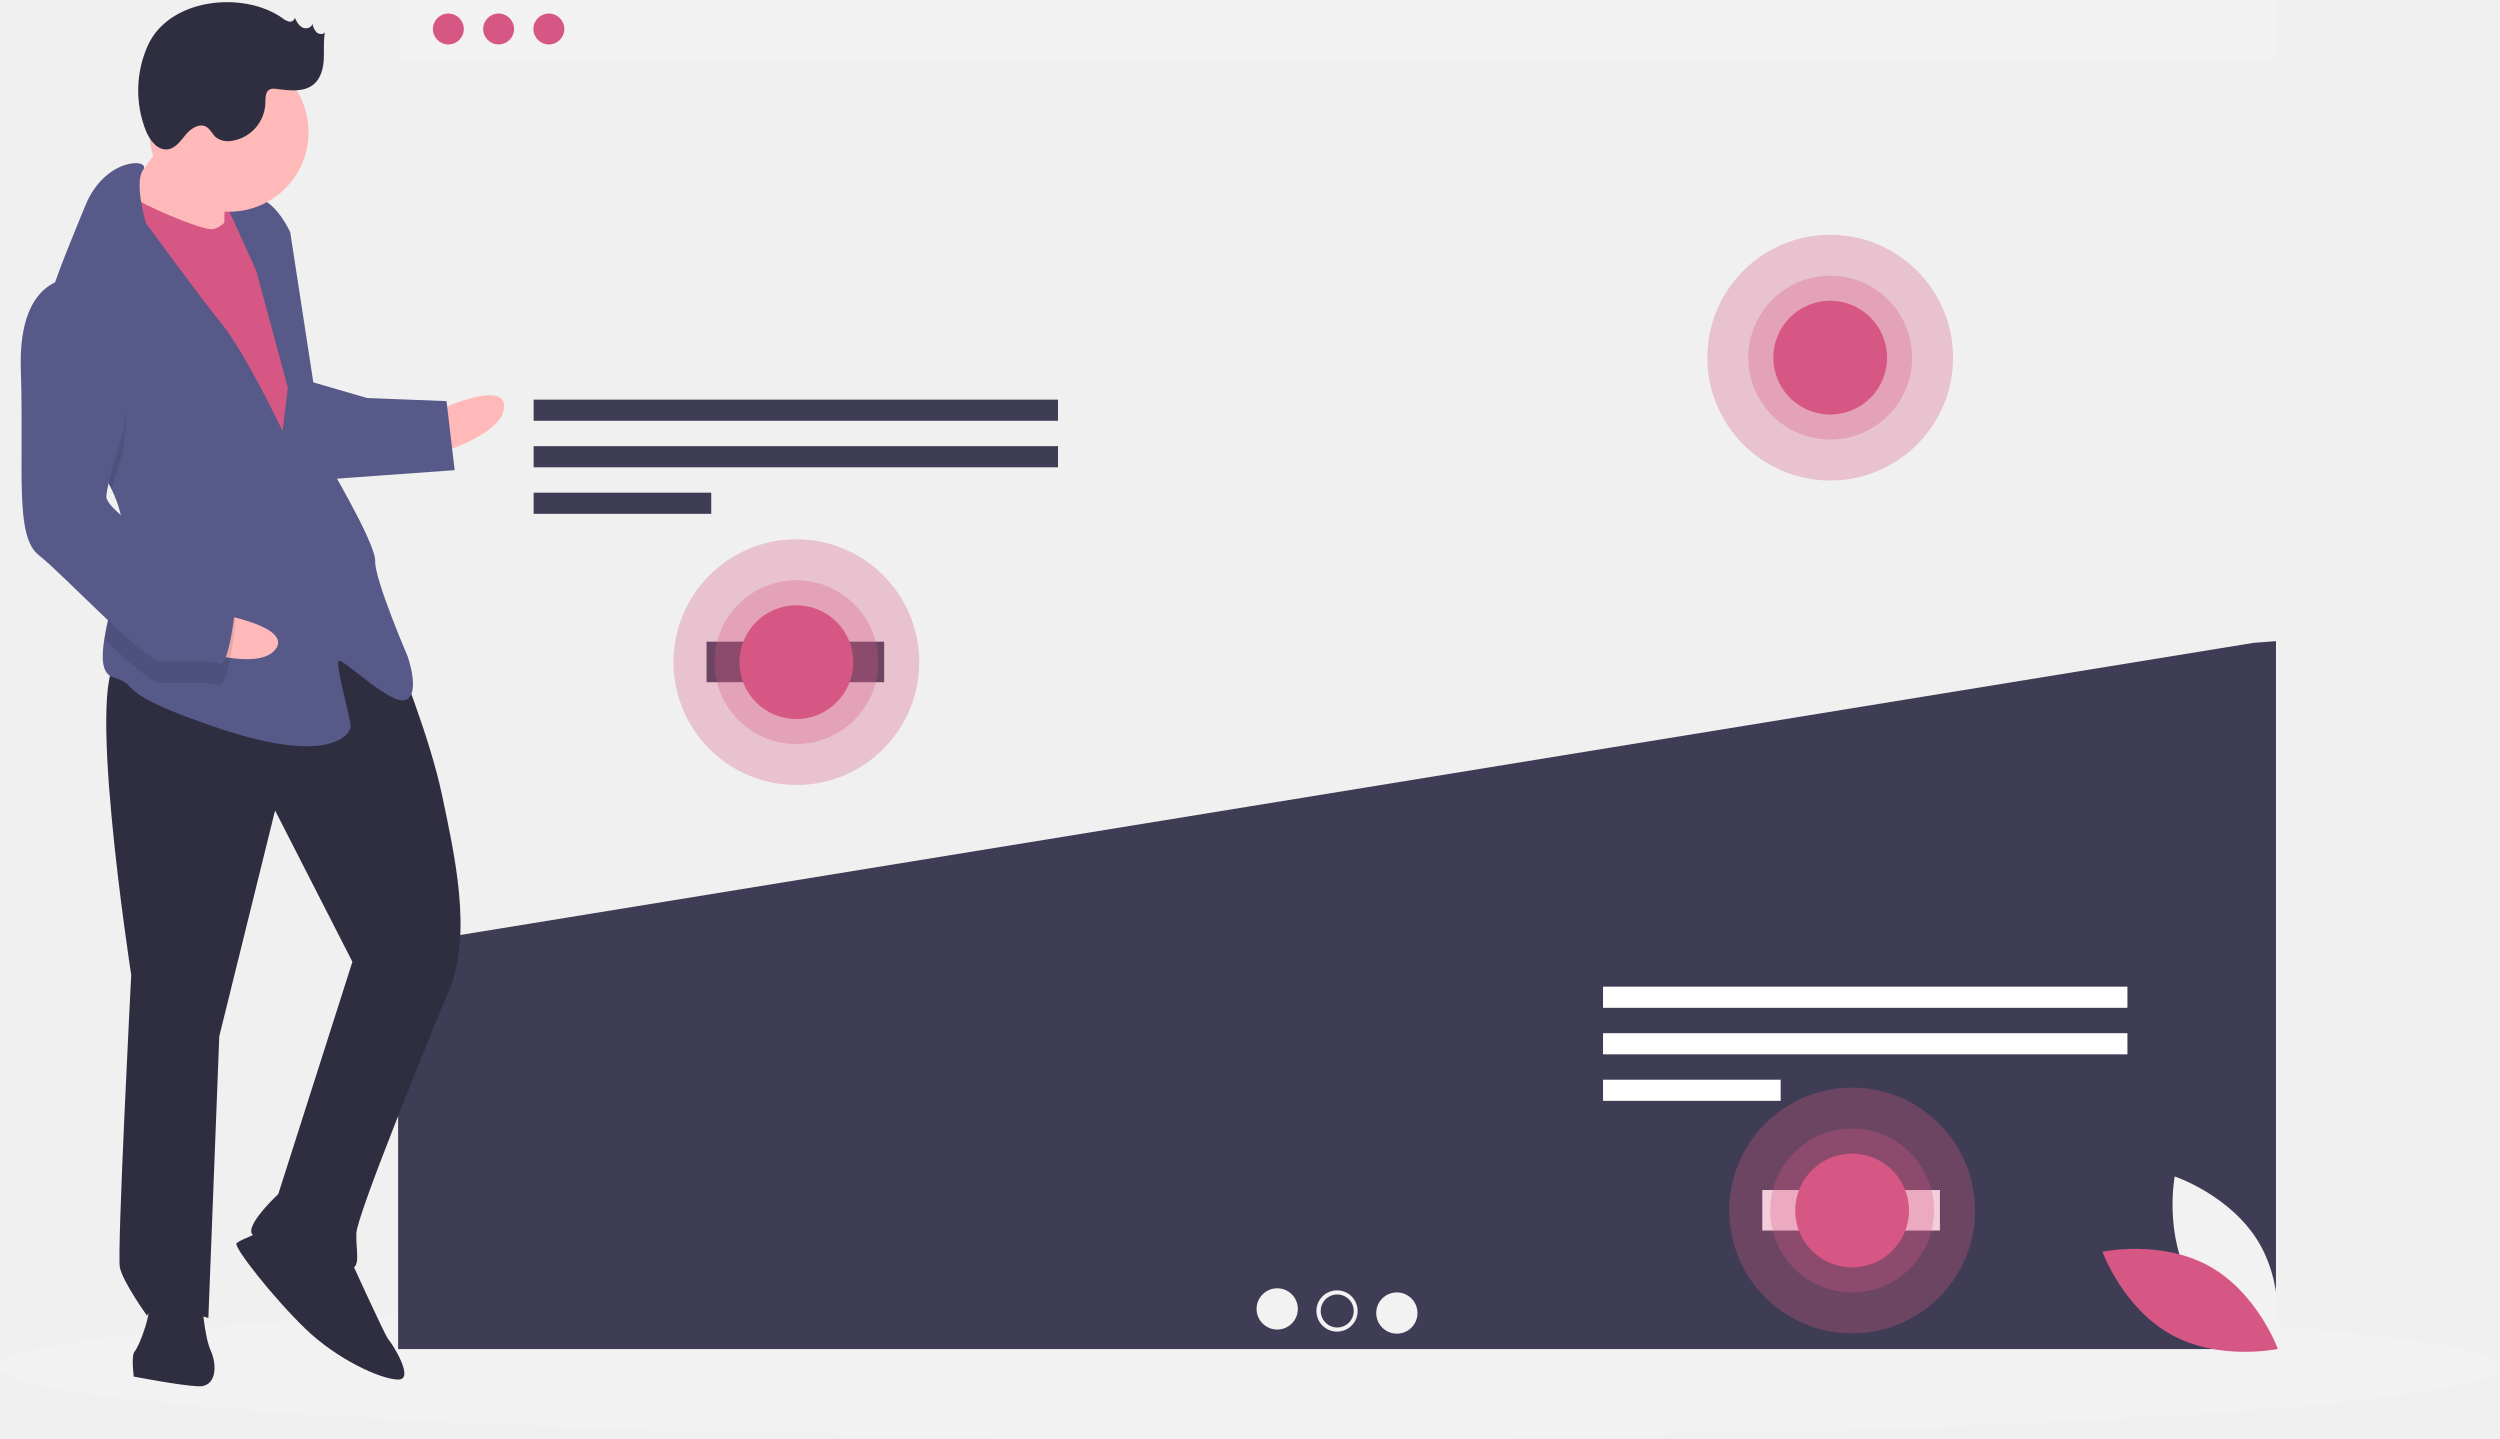
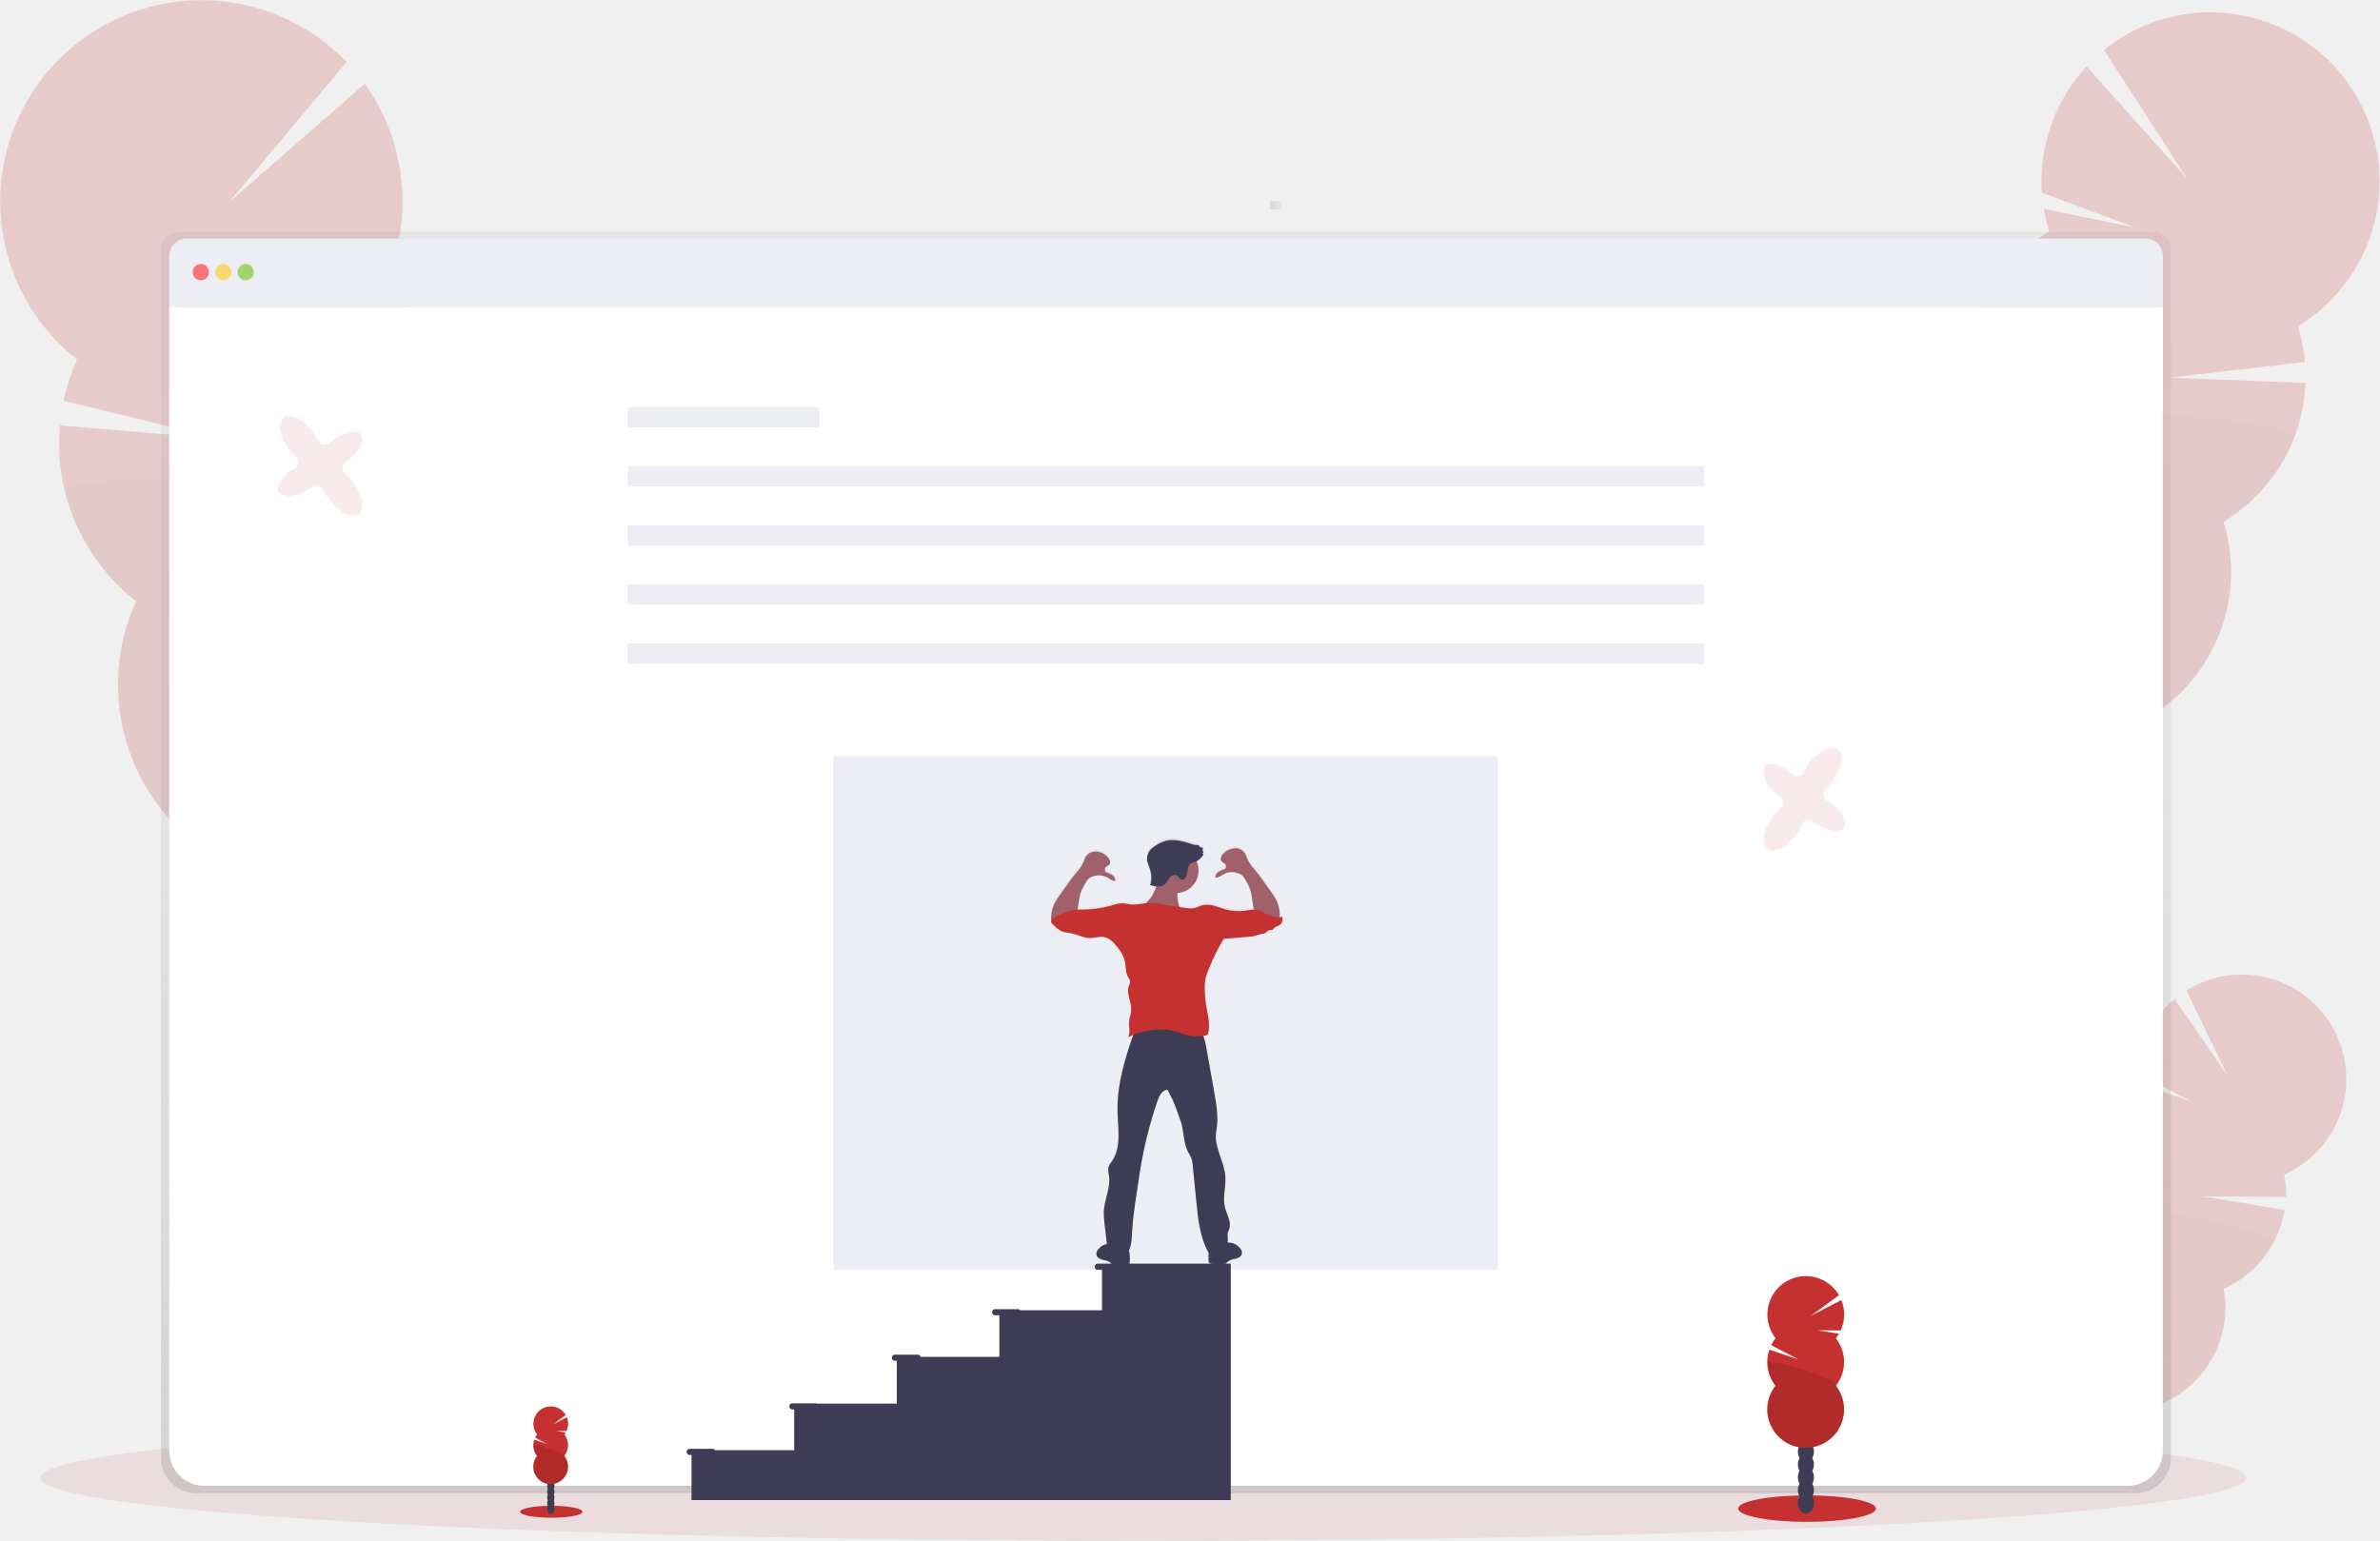
- <svg xmlns="http://www.w3.org/2000/svg" id="f0a8f4ba-cc2b-4400-9e08-d246a0bad060" data-name="Layer 1" width="1098.75" height="632.37" viewBox="0 0 1098.75 632.37">
-   <ellipse cx="549.375" cy="600.774" rx="549.375" ry="31.597" fill="#f2f2f2" />
-   <rect x="174.967" width="825.318" height="26.257" fill="#f2f2f2" />
-   <circle cx="197.053" cy="12.741" r="6.795" fill="#d75784" />
-   <circle cx="219.138" cy="12.741" r="6.795" fill="#d75784" />
-   <circle cx="241.223" cy="12.741" r="6.795" fill="#d75784" />
-   <polygon points="175.552 415.277 174.967 415.779 174.967 592.903 1000.285 592.903 1000.285 281.779 990.449 282.525 175.552 415.277" fill="#3f3d56" />
-   <rect x="234.529" y="175.641" width="230.47" height="9.293" fill="#3f3d56" />
-   <rect x="234.529" y="196.086" width="230.47" height="9.293" fill="#3f3d56" />
-   <rect x="234.529" y="216.531" width="78.063" height="9.293" fill="#3f3d56" />
-   <rect x="704.529" y="433.641" width="230.47" height="9.293" fill="#fff" />
-   <rect x="704.529" y="454.086" width="230.47" height="9.293" fill="#fff" />
-   <rect x="704.529" y="474.531" width="78.063" height="9.293" fill="#fff" />
-   <circle cx="561.335" cy="575.269" r="9.066" fill="#f2f2f2" />
-   <circle cx="587.626" cy="576.176" r="9.066" fill="#f2f2f2" />
-   <circle cx="613.917" cy="577.082" r="9.066" fill="#f2f2f2" />
-   <circle cx="587.709" cy="576.176" r="7.253" fill="#3f3d56" />
-   <rect x="310.529" y="282.014" width="78.063" height="17.81" fill="#3f3d56" />
-   <rect x="774.529" y="523.014" width="78.063" height="17.81" fill="#fff" />
-   <circle cx="350" cy="291.014" r="54" fill="#d75784" opacity="0.3" />
-   <circle cx="350" cy="291.014" r="36" fill="#d75784" opacity="0.3" />
-   <circle cx="350" cy="291.014" r="25" fill="#d75784" />
-   <circle cx="804.375" cy="157.185" r="54" fill="#d75784" opacity="0.3" />
-   <circle cx="804.375" cy="157.185" r="36" fill="#d75784" opacity="0.3" />
-   <circle cx="804.375" cy="157.185" r="25" fill="#d75784" />
-   <circle cx="814" cy="532.014" r="54" fill="#d75784" opacity="0.3" />
-   <circle cx="814" cy="532.014" r="36" fill="#d75784" opacity="0.3" />
-   <circle cx="814" cy="532.014" r="25" fill="#d75784" />
-   <rect x="141.093" y="215.02" width="22.242" height="28.597" transform="translate(244.8029 330.5492) rotate(-177.7793)" fill="#d75784" />
-   <path d="M241.915,314.679s30.779-14.706,30.286-2.005-31.025,21.056-31.025,21.056Z" transform="translate(-50.625 -133.8148)" fill="#ffb9b9" />
-   <path d="M225.028,422.139S239.549,457.681,244.915,483.328s13.536,60.942,3.026,85.974-40.392,98.599-40.7,106.537,2.559,15.999-3.791,15.752-40.907-11.126-42.31-15.95,11.79-17.032,11.79-17.032l32.577-102.082L171.518,490.021l-24.516,99.215-4.802,123.828s-23.567-7.274-26.988-1.047c0,0-10.559-14.719-11.9-21.131s4.987-128.591,4.987-128.591-21.632-139.163-4.169-138.486S189.992,382.622,225.028,422.139Z" transform="translate(-50.625 -133.8148)" fill="#2f2e41" />
-   <path d="M203.696,685.241s16.109,35.603,17.635,37.252,12.023,17.955,4.085,17.648-26.68-8.984-40.476-22.239-31.984-36.219-30.335-37.745,12.947-5.858,12.947-5.858Z" transform="translate(-50.625 -133.8148)" fill="#2f2e41" />
-   <path d="M139.333,705.004s.972,15.937,3.901,22.41,2.559,15.999-5.378,15.691-28.453-4.283-28.453-4.283-1.218-9.587.431-11.113,8.676-18.743,5.686-23.628S139.333,705.004,139.333,705.004Z" transform="translate(-50.625 -133.8148)" fill="#2f2e41" />
-   <path d="M127.589,187.821s-16.922,26.373-23.518,32.477,11.962,19.543,11.962,19.543l33.215,4.468s-.418-30.225,1.293-33.338S127.589,187.821,127.589,187.821Z" transform="translate(-50.625 -133.8148)" fill="#ffb9b9" />
-   <path d="M156.46,222.329s-6.843,12.454-13.193,12.208-39.196-14.239-40.599-19.064-10.88,34.557-10.88,34.557L172.16,391.471l19.605-13.549-9.499-83.045-7.802-44.821Z" transform="translate(-50.625 -133.8148)" fill="#d75784" />
-   <path d="M99.704,348.913c3.206,6.707,5.208,13.7,4.931,20.86-.012.318-.025.635-.053.952-.761,14.693-6.173,31.686-8.115,44.044-1.409,8.865-1.008,15.336,4.18,16.856,12.577,3.668-1.834,6.289,46.826,22.485s57.152,2.216,57.275-.959-6.891-27.296-5.242-28.822,23.074,19.974,29.548,17.045.739-19.051.739-19.051-14.583-33.954-14.275-41.892-22.089-45.375-22.089-45.375L178.193,235.891s-5.858-12.947-13.734-14.842-14.411,2.621-14.411,2.621L163.228,252.8l13.905,51.417-2.326,18.989s-16.17-34.016-26.791-47.147-33.264-44.218-33.264-44.218-5.286-17.837-1.296-23.168c3.991-5.346-16.647-6.147-25.446,15.771-4.664,11.616-12.236,28.939-16.979,45.068-4.227,14.289-6.223,27.646-2.036,35.281C75.396,316.457,91.496,331.789,99.704,348.913Z" transform="translate(-50.625 -133.8148)" fill="#575a89" />
-   <path d="M68.996,304.794c6.4,11.664,22.5,26.995,30.708,44.119,2.144-7.723,4.759-15.715,4.759-15.715s10.031-53.669-19.64-67.539a19.858,19.858,0,0,0-13.791,3.853C66.805,283.801,64.808,297.159,68.996,304.794Z" transform="translate(-50.625 -133.8148)" opacity="0.1" />
-   <path d="M186.782,301.411l25.154,7.335,34.926,1.354,3.593,30.348L193.057,344.583S178.721,304.279,186.782,301.411Z" transform="translate(-50.625 -133.8148)" fill="#575a89" />
-   <path d="M145.764,403.451s33.652,5.583,25.971,15.71-37.492-.52-37.492-.52Z" transform="translate(-50.625 -133.8148)" fill="#ffb9b9" />
-   <path d="M104.581,370.725c-.761,14.693-6.173,31.686-8.115,44.044,10.72,10.146,20.914,19.095,24.756,19.244,7.938.308,20.7-.787,25.401.985s7.458-28.33,7.458-28.33-2.806-9.648-15.321-14.904C130.312,388.21,114.119,378.567,104.581,370.725Z" transform="translate(-50.625 -133.8148)" opacity="0.1" />
-   <path d="M85.192,256.134s-26.865-4.222-25.414,40.353-2.832,73.027,7.973,81.396,45.903,46.298,53.84,46.606,20.7-.787,25.401.985,7.458-28.33,7.458-28.33S151.645,387.495,139.129,382.24s-42.002-23.888-41.756-30.238,7.458-28.33,7.458-28.33S114.863,270.004,85.192,256.134Z" transform="translate(-50.625 -133.8148)" fill="#575a89" />
-   <circle cx="100.654" cy="58.105" r="34.952" fill="#ffb9b9" />
-   <path d="M174.814,141.823a6.749,6.749,0,0,0,2.939,1.475,2.097,2.097,0,0,0,2.43-1.683c.8,1.658,1.702,3.426,3.335,4.277s4.157.137,4.393-1.689a7.706,7.706,0,0,0,1.774,3.744c1.013.966,2.85,1.21,3.734.125-.715,3.907-.274,7.926-.498,11.892s-1.282,8.17-4.278,10.778c-4.37,3.803-10.941,2.865-16.689,2.144a5.066,5.066,0,0,0-2.615.143c-2.152.917-2.055,3.913-2.084,6.252a17.373,17.373,0,0,1-15.212,16.497,8.709,8.709,0,0,1-6.472-1.58c-1.632-1.383-2.466-3.638-4.336-4.677-3.042-1.69-6.732.775-8.956,3.452s-4.416,5.969-7.862,6.459c-4.557.648-8.028-3.996-9.73-8.272a48.223,48.223,0,0,1,.958-37.47C125.158,132.949,157.661,129.669,174.814,141.823Z" transform="translate(-50.625 -133.8148)" fill="#2f2e41" />
-   <path d="M1013.847,697.584c12.31,20.992,37.136,29.304,37.136,29.304s4.869-25.724-7.441-46.717-37.136-29.304-37.136-29.304S1001.538,676.592,1013.847,697.584Z" transform="translate(-50.625 -133.8148)" fill="#f2f2f2" />
-   <path d="M1021.529,690.258c21.288,11.791,30.207,36.406,30.207,36.406s-25.597,5.499-46.885-6.292-30.207-36.406-30.207-36.406S1000.24,678.467,1021.529,690.258Z" transform="translate(-50.625 -133.8148)" fill="#d75784" />
+ <svg xmlns="http://www.w3.org/2000/svg" xmlns:xlink="http://www.w3.org/1999/xlink" id="bf987f75-b15a-4b7f-a137-75b4492c4a21" data-name="Layer 1" width="1167.52" height="756.03" viewBox="0 0 1167.52 756.03">
+   <defs>
+     <linearGradient id="b752362c-f89d-48d5-9dd1-266417fc8d3c" x1="588.17" y1="804.7" x2="588.17" y2="185.7" gradientUnits="userSpaceOnUse">
+       <stop offset="0" stop-color="gray" stop-opacity="0.25" />
+       <stop offset="0.54" stop-color="gray" stop-opacity="0.12" />
+       <stop offset="1" stop-color="gray" stop-opacity="0.1" />
+     </linearGradient>
+     <linearGradient id="a11e32f9-0bc0-4cef-b66b-30dd4b707f0c" x1="567.7" y1="1179.83" x2="567.7" y2="1173.83" gradientTransform="translate(74.47 -1004.13)" xlink:href="#b752362c-f89d-48d5-9dd1-266417fc8d3c" />
+     <linearGradient id="ada07a9a-e50a-4215-9506-0eaaef22308f" x1="588.52" y1="693.03" x2="588.52" y2="483.16" xlink:href="#b752362c-f89d-48d5-9dd1-266417fc8d3c" />
+   </defs>
+   <ellipse cx="560.76" cy="725.03" rx="541" ry="31" fill="#c53030" opacity="0.1" />
+   <g opacity="0.2">
+     <path d="M1023.5,798.41a17.73,17.73,0,0,1-1.73,2.67q-8.64-6.09-17.57-11.93c.12-.25.25-.51.39-.76a16.84,16.84,0,0,1,6-6.52c3.29-2,7-2.48,10-.86s4.76,4.94,4.94,8.78A16.84,16.84,0,0,1,1023.5,798.41Z" transform="translate(-16.24 -71.99)" fill="#3f3d56" />
+     <ellipse cx="1022.06" cy="778.26" rx="14.01" ry="10.7" transform="translate(-160.29 1245.24) rotate(-62.09)" fill="#3f3d56" />
+     <ellipse cx="1030.07" cy="763.12" rx="14.01" ry="10.7" transform="translate(-142.65 1244.27) rotate(-62.09)" fill="#3f3d56" />
+     <ellipse cx="1038.09" cy="747.99" rx="14.01" ry="10.7" transform="translate(-125.01 1243.3) rotate(-62.09)" fill="#3f3d56" />
+     <ellipse cx="1046.11" cy="732.85" rx="14.01" ry="10.7" transform="translate(-107.37 1242.33) rotate(-62.09)" fill="#3f3d56" />
+     <path d="M1065.55,610.51a51.89,51.89,0,0,1-.78-7l27,9.08-27-14A51.4,51.4,0,0,1,1083,562.14L1109.11,600l-20.31-42.07a51.28,51.28,0,1,1,48,90.35,51.19,51.19,0,0,1,.8,11l-41.15-.32,40.52,6.67a51.33,51.33,0,0,1-29.84,38.68,51.28,51.28,0,1,1-71.23-37.72,51.29,51.29,0,0,1,29.67-56Z" transform="translate(-16.24 -71.99)" fill="#c53030" />
+     <path d="M1131.64,681.39a51,51,0,0,1-24.53,22.88,51.28,51.28,0,1,1-71.23-37.72C1033.89,655.62,1134.34,676.31,1131.64,681.39Z" transform="translate(-16.24 -71.99)" opacity="0.1" />
+   </g>
+   <g opacity="0.2">
+     <path d="M991.37,495.94a31.64,31.64,0,0,1-2.25,4.64q-15.11-8.06-30.61-15.66c.14-.43.3-.88.47-1.31a27.2,27.2,0,0,1,8.3-11.66c4.87-3.9,10.74-5.37,16-3.38s8.62,7,9.67,13.11A27.21,27.21,0,0,1,991.37,495.94Z" transform="translate(-16.24 -71.99)" fill="#3f3d56" />
+     <ellipse cx="985.03" cy="463.85" rx="22.69" ry="17.33" transform="translate(184.88 1147.47) rotate(-69.16)" fill="#3f3d56" />
+     <ellipse cx="994.89" cy="437.94" rx="22.69" ry="17.33" transform="translate(215.46 1139.99) rotate(-69.16)" fill="#3f3d56" />
+     <ellipse cx="1004.76" cy="412.02" rx="22.69" ry="17.33" transform="translate(246.03 1132.51) rotate(-69.16)" fill="#3f3d56" />
+     <ellipse cx="1014.62" cy="386.11" rx="22.69" ry="17.33" transform="translate(276.61 1125.04) rotate(-69.16)" fill="#3f3d56" />
+     <path d="M1021.49,185.69a83.36,83.36,0,0,1-2.65-11.18l45.22,9.21-46.16-17.18a83.11,83.11,0,0,1,21.91-62L1089.37,160l-41-63.53a83,83,0,1,1,95.09,135.6,83.42,83.42,0,0,1,3.46,17.51l-66.17,7.68,66.43,2.65A83.07,83.07,0,0,1,1106.93,328a83,83,0,1,1-122-46.42,83,83,0,0,1,36.52-95.93Z" transform="translate(-16.24 -71.99)" fill="#c53030" />
+     <path d="M1141.79,286.39A82.59,82.59,0,0,1,1106.93,328a83,83,0,1,1-122-46.42C979.6,264.46,1145.11,277.69,1141.79,286.39Z" transform="translate(-16.24 -71.99)" opacity="0.1" />
+   </g>
+   <g opacity="0.2">
+     <path d="M194.62,582.15a37.29,37.29,0,0,0,2,5.8q19-7.28,38.43-14c-.11-.53-.22-1.08-.36-1.62a32.41,32.41,0,0,0-8.07-15c-5.18-5.32-11.89-7.92-18.34-6.34s-11.2,7-13.35,14A32.49,32.49,0,0,0,194.62,582.15Z" transform="translate(-16.24 -71.99)" fill="#3f3d56" />
+     <ellipse cx="206.83" cy="545.22" rx="20.61" ry="26.98" transform="translate(-139.61 -7.4) rotate(-13.72)" fill="#3f3d56" />
+     <ellipse cx="199.01" cy="513.19" rx="20.61" ry="26.98" transform="translate(-132.24 -10.16) rotate(-13.72)" fill="#3f3d56" />
+     <ellipse cx="191.2" cy="481.16" rx="20.61" ry="26.98" transform="translate(-124.87 -12.93) rotate(-13.72)" fill="#3f3d56" />
+     <ellipse cx="183.38" cy="449.12" rx="20.61" ry="26.98" transform="translate(-117.5 -15.7) rotate(-13.72)" fill="#3f3d56" />
+     <path d="M204.82,211.62a97.86,97.86,0,0,0,4.78-12.8L154.89,203l57-13.46a98.81,98.81,0,0,0-16.71-76.43L128.5,171.35l57.77-68.92a98.72,98.72,0,1,0-132.2,146,99.32,99.32,0,0,0-6.67,20.16l76.95,18.81-78.78-6.67A98.81,98.81,0,0,0,83,367a98.71,98.71,0,1,0,150.76-36.8,98.71,98.71,0,0,0-29-118.58Z" transform="translate(-16.24 -71.99)" fill="#c53030" />
+     <path d="M48,312.71A98.29,98.29,0,0,0,83,367a98.71,98.71,0,1,0,150.76-36.8C242.64,310.75,45.39,302,48,312.71Z" transform="translate(-16.24 -71.99)" opacity="0.1" />
+   </g>
+   <path d="M1072.54,185.7H103.8a8.64,8.64,0,0,0-8.63,8.66V787.24a17.43,17.43,0,0,0,17.4,17.46h951.2a17.43,17.43,0,0,0,17.4-17.46V194.36A8.65,8.65,0,0,0,1072.54,185.7Z" transform="translate(-16.24 -71.99)" fill="url(#b752362c-f89d-48d5-9dd1-266417fc8d3c)" />
+   <path d="M1077.25,222.51V783.75A17.26,17.26,0,0,1,1060,801H116.51a17.26,17.26,0,0,1-17.26-17.26V222.51Z" transform="translate(-16.24 -71.99)" fill="#fff" />
+   <path d="M1077.25,197.57v24.94h-978V197.57a8.56,8.56,0,0,1,8.56-8.56h960.88A8.56,8.56,0,0,1,1077.25,197.57Z" transform="translate(-16.24 -71.99)" fill="#ededf4" />
+   <circle cx="98.51" cy="133.52" r="4" fill="#fa5959" opacity="0.8" />
+   <circle cx="109.51" cy="133.52" r="4" fill="#fed253" opacity="0.8" />
+   <circle cx="120.51" cy="133.52" r="4" fill="#8ccf4d" opacity="0.8" />
+   <rect x="640.17" y="169.7" width="4" height="6" transform="translate(798.63 -541.45) rotate(90)" fill="url(#a11e32f9-0bc0-4cef-b66b-30dd4b707f0c)" />
+   <rect x="307.93" y="199.71" width="94" height="10" fill="#ededf4" />
+   <rect x="307.93" y="228.71" width="528" height="10" fill="#ededf4" />
+   <rect x="307.93" y="257.71" width="528" height="10" fill="#ededf4" />
+   <rect x="307.93" y="286.71" width="528" height="10" fill="#ededf4" />
+   <rect x="307.93" y="315.71" width="528" height="10" fill="#ededf4" />
+   <rect x="408.76" y="371.03" width="326" height="252" fill="#ededf4" />
+   <path d="M645.2,521.09c-.42,0-.84.06-1.27.07a5.58,5.58,0,0,0,.14-1.78,17,17,0,0,0-2-7.21,31.3,31.3,0,0,0-2.48-3.76c-2.72-3.76-5.24-7.6-8.23-11.15a17.93,17.93,0,0,1-3.17-4.67,22.83,22.83,0,0,0-1.08-2.71,5.83,5.83,0,0,0-5.45-2.65,8.65,8.65,0,0,0-5.52,2.92c-.84.9-1.53,2.29-.83,3.31s2.22,1.15,2.31,2.27c0,.6,0,1.58-.61,1.77a10.87,10.87,0,0,0-3.06,1.34,3.61,3.61,0,0,0-1.61,2.8c1.73.26,3.18-1.19,4.75-2a8.77,8.77,0,0,1,6.28-.23,5.88,5.88,0,0,1,2.16,1.09,7.61,7.61,0,0,1,1.4,1.88,20.07,20.07,0,0,1,3.46,9.38l.88,5.62a36.49,36.49,0,0,0-3.88.52,24.37,24.37,0,0,1-10.33-.7c-3.5-1-7-2.82-10.61-2-1.69.37-3.23,1.31-4.94,1.58a13.53,13.53,0,0,1-4-.21l-2.75-.44c-.09-.23-.16-.47-.23-.71a20.74,20.74,0,0,1-.78-6.17,11,11,0,0,0,9.4-15.59,9.33,9.33,0,0,0,3.55-3.53L606,490l.66-1a1.18,1.18,0,0,1-.19-1.87,3.77,3.77,0,0,0-1.89-.42c.21-.39-.13-.87-.54-1a4.7,4.7,0,0,0-1.3-.08,6.37,6.37,0,0,1-1.86-.43c-4.27-1.47-8.9-2.76-13.25-1.53a16.57,16.57,0,0,0-5.29,2.78,6.91,6.91,0,0,0-2.82,9.07,23.48,23.48,0,0,1,1.41,5.09,16.16,16.16,0,0,1-.55,4.83,19.69,19.69,0,0,0,2.91.65,16.5,16.5,0,0,1-2.89,5.92,23.52,23.52,0,0,1-2,2.21h-.12a48.59,48.59,0,0,1-6,.74c-2.12,0-4.2-.8-6.31-.65a17.11,17.11,0,0,0-3.67.83,56.23,56.23,0,0,1-16.91,2.26l-.69.07.64-4.08a20.07,20.07,0,0,1,3.46-9.38,7.61,7.61,0,0,1,1.4-1.88,5.92,5.92,0,0,1,2.17-1.09,8.74,8.74,0,0,1,6.27.23c1.57.77,3,2.22,4.76,2a3.64,3.64,0,0,0-1.62-2.8,10.87,10.87,0,0,0-3.06-1.34c-.58-.19-.66-1.17-.61-1.77.09-1.12,1.68-1.36,2.31-2.28s0-2.4-.83-3.31a8.66,8.66,0,0,0-5.52-2.91,5.81,5.81,0,0,0-5.44,2.65,21.29,21.29,0,0,0-1.09,2.71,17.93,17.93,0,0,1-3.17,4.67c-3,3.55-5.51,7.39-8.23,11.15a33.31,33.31,0,0,0-2.48,3.75,17.24,17.24,0,0,0-2,7.22,5.64,5.64,0,0,0,.14,1.79,1.15,1.15,0,0,0-.11.45,2.08,2.08,0,0,0,.78,1.4c1.53,1.54,3.14,3.13,5.2,3.79a31.94,31.94,0,0,0,3.89.67c3.16.57,6.07,2.4,9.28,2.39,2.21,0,4.39-.88,6.57-.57,3,.41,5.16,2.85,7,5.22a18,18,0,0,1,3.45,6.31c.71,2.79.27,5.93,1.76,8.39a5.71,5.71,0,0,1,.86,1.66,5.56,5.56,0,0,1-.61,2.72c-1.26,3.87,1.5,8,1.21,12-.14,1.95-1,3.79-1.09,5.74-.15,2.51.87,5.32-.53,7.41.85-.44,1.71-.83,2.59-1.18-4.2,12.31-8,25-7.71,37.94.22,8.39,2,17.63-2.82,24.52a9.68,9.68,0,0,0-1.61,2.75c-.38,1.35,0,2.78.25,4.16.89,6-2.35,11.91-2.57,18a36.29,36.29,0,0,0,.36,5.61l1.18,10.14a7.36,7.36,0,0,0-3.22,1.6c-1.24,1-2.33,2.64-1.75,4.14.47,1.21,1.85,1.79,3.12,2.09a7.82,7.82,0,0,1,3.62,1.37,13.88,13.88,0,0,0,1.09,1.08,4,4,0,0,0,2.42.45c1.53-.06,3-.19,4.56-.4a1.81,1.81,0,0,0,.91-.29,2,2,0,0,0,.51-1.5,19.87,19.87,0,0,0-.19-4.56c-.06-.29-.14-.57-.22-.86a17.75,17.75,0,0,0,1.11-4c.31-2,.36-4.09.49-6.14.3-5.22,1-10.4,1.8-15.58l1-6.66c.31-2.19.63-4.38,1-6.57A206.62,206.62,0,0,1,584,611.59c.85-2.43,2.3-5.28,4.87-5.35l1.53,3c2,3.76,3.22,7.93,4.74,11.88,2,5.19,1.32,11.25,4,16.13.44.81,1,1.58,1.33,2.43a14,14,0,0,1,.82,4.07l1.77,18c.8,8.09,1.66,16.4,5.29,23.67a9.12,9.12,0,0,0,.8,1.34,23.25,23.25,0,0,0-.05,3.64,1.43,1.43,0,0,0,1.42,1.79c1.51.2,3,.33,4.55.39a4,4,0,0,0,2.42-.45,11.2,11.2,0,0,0,1.1-1.08,7.78,7.78,0,0,1,3.61-1.37c1.27-.29,2.65-.87,3.12-2.09.59-1.5-.51-3.13-1.75-4.14a7,7,0,0,0-3.56-1.65,5.92,5.92,0,0,1-1.62-.13,8,8,0,0,0,.12-2,10,10,0,0,1-.1-2.38,14.13,14.13,0,0,1,.82-2.34c1.15-3.54-1.3-7.14-2.16-10.76-1.15-4.82.56-9.87.25-14.82-.48-7.77-5.9-15.06-4.46-22.71,1.15-6.12.17-12.41-.92-18.54l-4-22.81a25.28,25.28,0,0,0-1.45-5.41,12.75,12.75,0,0,0,2.18-.58c1-2.44.83-5.13.53-7.75s-1-5.18-1.35-7.78a51.29,51.29,0,0,1-.52-6.31,25.43,25.43,0,0,1,.44-6.22,29.92,29.92,0,0,1,1.87-5.23,92.87,92.87,0,0,1,7-14c4.11-.32,8.09-.67,12.19-1a16.93,16.93,0,0,0,2.92-.39,36.93,36.93,0,0,1,3.73-1.07,5,5,0,0,0,1.38-.27c.9-.41,1.45-1.56,2.44-1.6a4.24,4.24,0,0,0,1.12,0c.44-.14.66-.62,1-1,.62-.69,1.63-.83,2.44-1.28A3.54,3.54,0,0,0,645.2,521.09Z" transform="translate(-16.24 -71.99)" fill="url(#ada07a9a-e50a-4215-9506-0eaaef22308f)" />
+   <circle cx="576.94" cy="427.16" r="11" fill="#a1616a" />
+   <path d="M580.48,512.84a27.41,27.41,0,0,1-3.75,3.79,29.79,29.79,0,0,0,21.5,3.54c-.27-.75-1.25-.86-1.94-1.24a4.19,4.19,0,0,1-1.7-2.68,20.94,20.94,0,0,1-.64-8.11,5,5,0,0,0,0-2,4.29,4.29,0,0,0-2.07-2.28,20.41,20.41,0,0,0-5-2.25c-1.82-.54-2.86-.79-2.93,1.33A16.85,16.85,0,0,1,580.48,512.84Z" transform="translate(-16.24 -71.99)" fill="#a1616a" />
+   <path d="M631.52,519.76l-1.12-7.1a26.39,26.39,0,0,0-.89-4.22,27.21,27.21,0,0,0-2.56-5.12,7.56,7.56,0,0,0-1.4-1.87,5.88,5.88,0,0,0-2.16-1.09,8.71,8.71,0,0,0-6.26.24c-1.57.76-3,2.2-4.75,1.95a3.58,3.58,0,0,1,1.62-2.79,10.57,10.57,0,0,1,3-1.34c.57-.18.66-1.16.61-1.76-.09-1.11-1.68-1.35-2.31-2.26s0-2.39.82-3.3a8.61,8.61,0,0,1,5.51-2.89,5.78,5.78,0,0,1,5.44,2.63,21.16,21.16,0,0,1,1.09,2.7,18,18,0,0,0,3.16,4.65c3,3.53,5.51,7.35,8.22,11.09a34.61,34.61,0,0,1,2.48,3.74,16.91,16.91,0,0,1,2,7.18,4.47,4.47,0,0,1-.33,2.27,3.52,3.52,0,0,1-3,1.72,10.63,10.63,0,0,1-3.59-.72L632.74,522a2.84,2.84,0,0,1-1.4-.77A1.1,1.1,0,0,1,631.52,519.76Z" transform="translate(-16.24 -71.99)" fill="#a1616a" />
+   <path d="M544.37,521.33l1.11-7.1a27.55,27.55,0,0,1,.9-4.22,26.62,26.62,0,0,1,2.56-5.12,7.07,7.07,0,0,1,1.39-1.86,5.66,5.66,0,0,1,2.16-1.09,8.74,8.74,0,0,1,6.27.23c1.57.76,3,2.2,4.75,1.95a3.6,3.6,0,0,0-1.62-2.79,10.69,10.69,0,0,0-3-1.34c-.57-.18-.66-1.16-.61-1.76.09-1.11,1.67-1.35,2.31-2.26s0-2.39-.83-3.29a8.6,8.6,0,0,0-5.51-2.9,5.79,5.79,0,0,0-5.44,2.63,21.11,21.11,0,0,0-1.08,2.7,18.21,18.21,0,0,1-3.16,4.65c-3,3.53-5.51,7.35-8.23,11.09a34,34,0,0,0-2.47,3.74,17.07,17.07,0,0,0-2,7.18,4.53,4.53,0,0,0,.34,2.28,3.53,3.53,0,0,0,3.05,1.71,10.34,10.34,0,0,0,3.58-.72l4.37-1.43a2.77,2.77,0,0,0,1.39-.77A1.1,1.1,0,0,0,544.37,521.33Z" transform="translate(-16.24 -71.99)" fill="#a1616a" />
+   <path d="M623.57,683.41c1.24,1,2.33,2.63,1.75,4.12-.48,1.21-1.85,1.78-3.12,2.08a7.88,7.88,0,0,0-3.61,1.36A11,11,0,0,1,617.5,692a3.93,3.93,0,0,1-2.42.45c-1.52-.06-3-.19-4.55-.39a1.81,1.81,0,0,1-.91-.29,1.93,1.93,0,0,1-.5-1.49,19.13,19.13,0,0,1,.18-4.54,6.5,6.5,0,0,1,2.19-3.87c1.16-.9,4.68-3.57,6-1.86.35.46.21,1.09.7,1.47s1.26.17,1.82.24A7,7,0,0,1,623.57,683.41Z" transform="translate(-16.24 -71.99)" fill="#3f3d56" />
+   <path d="M556,683.93c-1.24,1-2.33,2.63-1.75,4.12.47,1.21,1.84,1.79,3.11,2.08a7.84,7.84,0,0,1,3.61,1.36,11.2,11.2,0,0,0,1.1,1.08,4,4,0,0,0,2.41.45c1.52-.06,3-.19,4.55-.4a1.78,1.78,0,0,0,.91-.29,1.93,1.93,0,0,0,.51-1.49,19.59,19.59,0,0,0-.19-4.53,6.45,6.45,0,0,0-2.19-3.88c-1.15-.9-4.67-3.57-6-1.86-.35.46-.21,1.1-.71,1.47s-1.25.17-1.82.24A7.06,7.06,0,0,0,556,683.93Z" transform="translate(-16.24 -71.99)" fill="#3f3d56" />
+   <path d="M573,577.23c-4.51,13-8.89,26.45-8.55,40.24.22,8.35,2,17.55-2.81,24.4a9.54,9.54,0,0,0-1.61,2.74c-.38,1.34,0,2.76.24,4.14.9,6-2.33,11.86-2.56,17.92a36,36,0,0,0,.36,5.58l1.25,10.68c.42,3.66,5.14,5.16,8.78,5.67a13.61,13.61,0,0,0,3.09-7.19c.31-2,.36-4.07.48-6.1.31-5.2,1.06-10.36,1.8-15.51l1-6.63c.32-2.18.63-4.36,1-6.54A205.66,205.66,0,0,1,584.1,612c.85-2.43,2.3-5.26,4.86-5.33l1.53,2.94c2,3.73,3.21,7.89,4.73,11.82,2,5.17,1.31,11.19,4,16.06.44.8,1,1.57,1.32,2.41a13.9,13.9,0,0,1,.82,4l1.77,17.88c.8,8.05,1.65,16.32,5.28,23.55a5.47,5.47,0,0,0,1.67,2.2c1.48,1,3.55.49,5-.55a8.53,8.53,0,0,0,3.46-7.38,11.07,11.07,0,0,1-.1-2.37,15.76,15.76,0,0,1,.82-2.33c1.16-3.52-1.29-7.1-2.16-10.7-1.15-4.8.56-9.82.26-14.75-.48-7.74-5.89-15-4.46-22.61,1.15-6.09.17-12.35-.91-18.45l-4.05-22.7c-.64-3.58-1.6-7.62-4.79-9.37a11.9,11.9,0,0,0-5.83-1C589.05,575.32,581.15,576.47,573,577.23Z" transform="translate(-16.24 -71.99)" fill="#3f3d56" />
+   <path d="M645.2,521.9a14.3,14.3,0,0,1-8.4-1.74,16.86,16.86,0,0,0-3.09-1.62c-2-.65-4.2-.08-6.3.23a24.6,24.6,0,0,1-10.31-.7c-3.5-1-7-2.81-10.6-2-1.69.37-3.22,1.3-4.93,1.57a13.12,13.12,0,0,1-4-.21l-11.4-1.78a31.18,31.18,0,0,0-7.82-.56,50.62,50.62,0,0,1-6,.75c-2.11,0-4.19-.8-6.3-.66a17.16,17.16,0,0,0-3.66.83,56.33,56.33,0,0,1-16.87,2.25,25.33,25.33,0,0,0-12.69,4.4,2,2,0,0,0-1,1.39,2.05,2.05,0,0,0,.79,1.38c1.52,1.54,3.13,3.12,5.19,3.78a31.43,31.43,0,0,0,3.88.66c3.15.58,6.06,2.39,9.26,2.39,2.21,0,4.38-.88,6.56-.57,3,.41,5.15,2.83,7,5.19a18.17,18.17,0,0,1,3.45,6.28c.7,2.78.26,5.9,1.75,8.35a5.78,5.78,0,0,1,.86,1.65,5.5,5.5,0,0,1-.61,2.71c-1.26,3.85,1.5,7.92,1.21,12-.14,1.93-1,3.77-1.09,5.7-.14,2.51.87,5.3-.53,7.38A35.85,35.85,0,0,1,587,577.14a21.88,21.88,0,0,1,3,.28,42,42,0,0,1,5.68,1.58c4.18,1.33,8.78,2.28,12.9.76,1-2.43.83-5.11.52-7.71s-.95-5.16-1.34-7.75a50.81,50.81,0,0,1-.52-6.28,25.19,25.19,0,0,1,.44-6.19,29.34,29.34,0,0,1,1.87-5.2,91.61,91.61,0,0,1,7-14c4.1-.33,8.07-.68,12.17-1a18.85,18.85,0,0,0,2.91-.39,37.45,37.45,0,0,1,3.72-1.06,4.91,4.91,0,0,0,1.38-.28c.9-.41,1.46-1.55,2.44-1.58a4.69,4.69,0,0,0,1.12,0c.44-.13.65-.62,1-1,.62-.69,1.63-.83,2.44-1.27A3.52,3.52,0,0,0,645.2,521.9Z" transform="translate(-16.24 -71.99)" fill="#c53030" />
+   <path d="M595.09,503.12a2,2,0,0,0,2.27.14,2.82,2.82,0,0,0,.84-1.54,35.41,35.41,0,0,0,.87-3.8,4.17,4.17,0,0,1,.5-1.59c.73-1.12,2.31-1.18,3.54-1.69a9.2,9.2,0,0,0,3.63-3.56l-.69-.14.65-1a1.16,1.16,0,0,1-.18-1.85,3.69,3.69,0,0,0-1.9-.43c.21-.38-.13-.86-.54-1a4.27,4.27,0,0,0-1.29-.07,6.38,6.38,0,0,1-1.86-.44c-4.26-1.46-8.88-2.75-13.22-1.52a16.44,16.44,0,0,0-5.29,2.77,6.87,6.87,0,0,0-2.81,9,23.28,23.28,0,0,1,1.4,5.05,16.08,16.08,0,0,1-.54,4.82,15.72,15.72,0,0,0,3.65.71,5.24,5.24,0,0,0,3.5-1c1-.86,1.56-2.19,2.38-3.27a3.39,3.39,0,0,1,2.89-1.52C594,501.36,594.2,502.49,595.09,503.12Z" transform="translate(-16.24 -71.99)" fill="#3f3d56" />
+   <path d="M566.17,692H554.46a1.53,1.53,0,0,0,0,3h2.34v19.87H516.73a1.11,1.11,0,0,0-.89-.54h-11.7a1.53,1.53,0,0,0,0,3h2.34v20.41H467.79a1.24,1.24,0,0,0-1.1-1.08H455a1.52,1.52,0,0,0,0,3h1.17v21H416.84a1,1,0,0,0-.48-.13h-11.7a1.53,1.53,0,0,0,0,3h1.17v20H367a1.12,1.12,0,0,0-1-.68h-11.7a1.53,1.53,0,0,0,0,3h1.17V808H620V692Z" transform="translate(-16.24 -71.99)" fill="#3f3d56" />
+   <path d="M189.26,308.3a27.69,27.69,0,0,0-3.91-4.18,3.36,3.36,0,0,1,.37-5.35c.48-.31.95-.64,1.42-1,5.46-4.15,8.22-9.72,6.15-12.45s-8.18-1.57-13.64,2.58a21,21,0,0,0-1.81,1.51,3.35,3.35,0,0,1-5.24-1,28.28,28.28,0,0,0-2.69-4.28c-4.86-6.4-11.38-9.63-14.57-7.21s-1.85,9.58,3,16a27.58,27.58,0,0,0,3.15,3.5,3.38,3.38,0,0,1-.74,5.39l0,0c-6,3.43-9.39,8.6-7.69,11.57s7.92,2.6,13.87-.82a26.13,26.13,0,0,0,2.66-1.77,3.38,3.38,0,0,1,5.1,1.24,26.26,26.26,0,0,0,3,5c4.85,6.4,11.38,9.63,14.57,7.21S194.11,314.71,189.26,308.3Z" transform="translate(-16.24 -71.99)" fill="#c53030" opacity="0.1" />
+   <path d="M897.58,481.11a27.22,27.22,0,0,0,2.87-4.95,3.34,3.34,0,0,1,5.21-1.2c.44.36.9.71,1.37,1.06,5.56,4,11.7,5,13.7,2.25s-.88-8.28-6.44-12.3q-1-.71-2-1.29a3.35,3.35,0,0,1-.55-5.31,27.17,27.17,0,0,0,3.3-3.82c4.71-6.51,5.89-13.69,2.65-16s-9.7,1-14.41,7.55a28.2,28.2,0,0,0-2.43,4,3.38,3.38,0,0,1-5.37.87l0,0c-5-4.69-11-6.47-13.31-4s-.17,8.33,4.84,13a24.14,24.14,0,0,0,2.47,2,3.38,3.38,0,0,1,.29,5.24,26.85,26.85,0,0,0-3.93,4.39c-4.71,6.51-5.89,13.69-2.64,16S892.87,487.63,897.58,481.11Z" transform="translate(-16.24 -71.99)" fill="#c53030" opacity="0.1" />
+   <ellipse cx="886.46" cy="740.19" rx="33.8" ry="6.5" fill="#c53030" />
+   <ellipse cx="885.9" cy="737.43" rx="3.94" ry="5.15" fill="#3f3d56" />
+   <ellipse cx="885.9" cy="731.13" rx="3.94" ry="5.15" fill="#3f3d56" />
+   <ellipse cx="885.9" cy="724.84" rx="3.94" ry="5.15" fill="#3f3d56" />
+   <ellipse cx="885.9" cy="718.54" rx="3.94" ry="5.15" fill="#3f3d56" />
+   <ellipse cx="885.9" cy="712.24" rx="3.94" ry="5.15" fill="#3f3d56" />
+   <ellipse cx="885.9" cy="705.95" rx="3.94" ry="5.15" fill="#3f3d56" />
+   <ellipse cx="885.9" cy="699.65" rx="3.94" ry="5.15" fill="#3f3d56" />
+   <path d="M916.87,728.55a19.94,19.94,0,0,0,1.46-2.16L908,724.69l11.18.09a18.84,18.84,0,0,0,.36-14.94l-15,7.78,13.84-10.17a18.85,18.85,0,1,0-31.14,21.1,19.29,19.29,0,0,0-2.15,3.44l13.43,7-14.32-4.8a18.89,18.89,0,0,0,3,17.7,18.85,18.85,0,1,0,29.64,0,18.87,18.87,0,0,0,0-23.31Z" transform="translate(-16.24 -71.99)" fill="#c53030" />
+   <path d="M883.2,740.2a18.83,18.83,0,0,0,4,11.66,18.85,18.85,0,1,0,29.64,0C919.39,748.65,883.2,738.09,883.2,740.2Z" transform="translate(-16.24 -71.99)" opacity="0.1" />
+   <ellipse cx="270.46" cy="741.74" rx="15.3" ry="2.94" fill="#c53030" />
+   <ellipse cx="270.21" cy="740.49" rx="1.78" ry="2.33" fill="#3f3d56" />
+   <ellipse cx="270.21" cy="737.64" rx="1.78" ry="2.33" fill="#3f3d56" />
+   <ellipse cx="270.21" cy="734.79" rx="1.78" ry="2.33" fill="#3f3d56" />
+   <ellipse cx="270.21" cy="731.94" rx="1.78" ry="2.33" fill="#3f3d56" />
+   <ellipse cx="270.21" cy="729.09" rx="1.78" ry="2.33" fill="#3f3d56" />
+   <ellipse cx="270.21" cy="726.24" rx="1.78" ry="2.33" fill="#3f3d56" />
+   <ellipse cx="270.21" cy="723.39" rx="1.78" ry="2.33" fill="#3f3d56" />
+   <path d="M293.11,775.87a8.08,8.08,0,0,0,.67-1l-4.68-.77,5.06,0a8.54,8.54,0,0,0,.78-3.57,8.43,8.43,0,0,0-.62-3.19l-6.79,3.52,6.26-4.6a8.53,8.53,0,1,0-14.09,9.55,8.57,8.57,0,0,0-1,1.55l6.07,3.16-6.48-2.18a8.54,8.54,0,0,0,1.38,8,8.54,8.54,0,1,0,13.41,0,8.52,8.52,0,0,0,0-10.55Z" transform="translate(-16.24 -71.99)" fill="#c53030" />
+   <path d="M277.87,781.14a8.53,8.53,0,0,0,1.83,5.28,8.54,8.54,0,1,0,13.41,0C294.26,785,277.87,780.18,277.87,781.14Z" transform="translate(-16.24 -71.99)" opacity="0.1" />
</svg>
